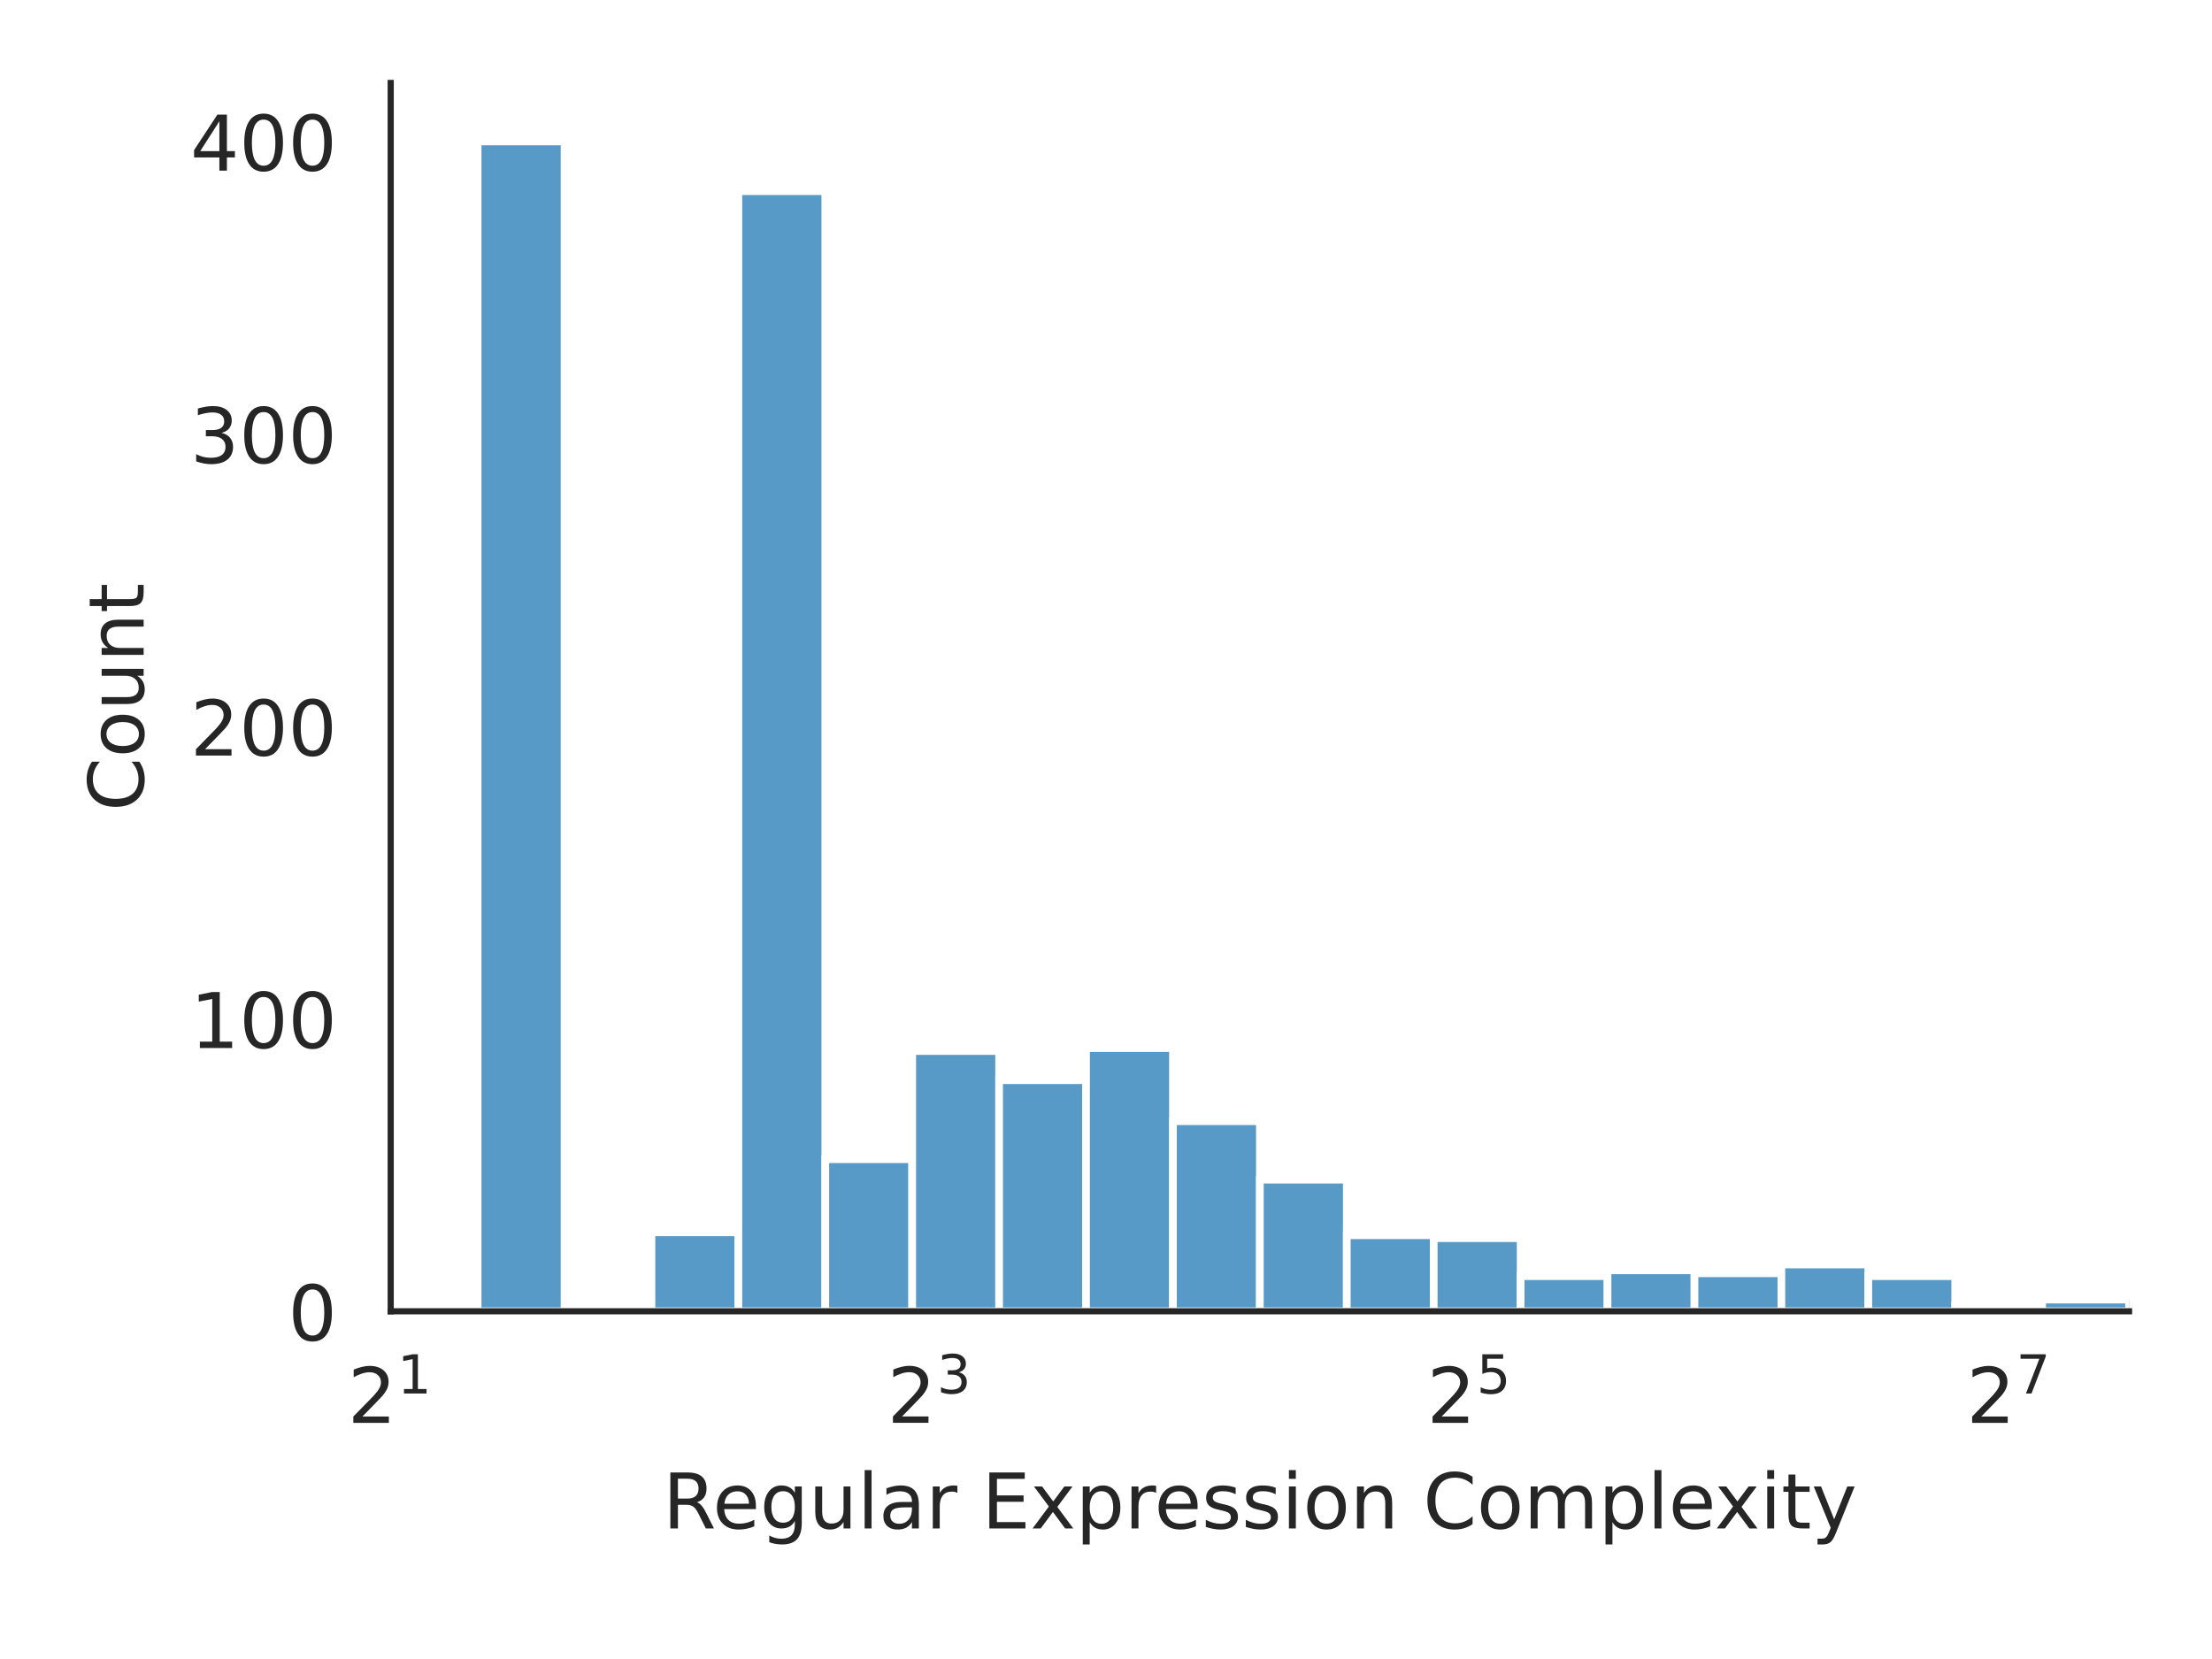
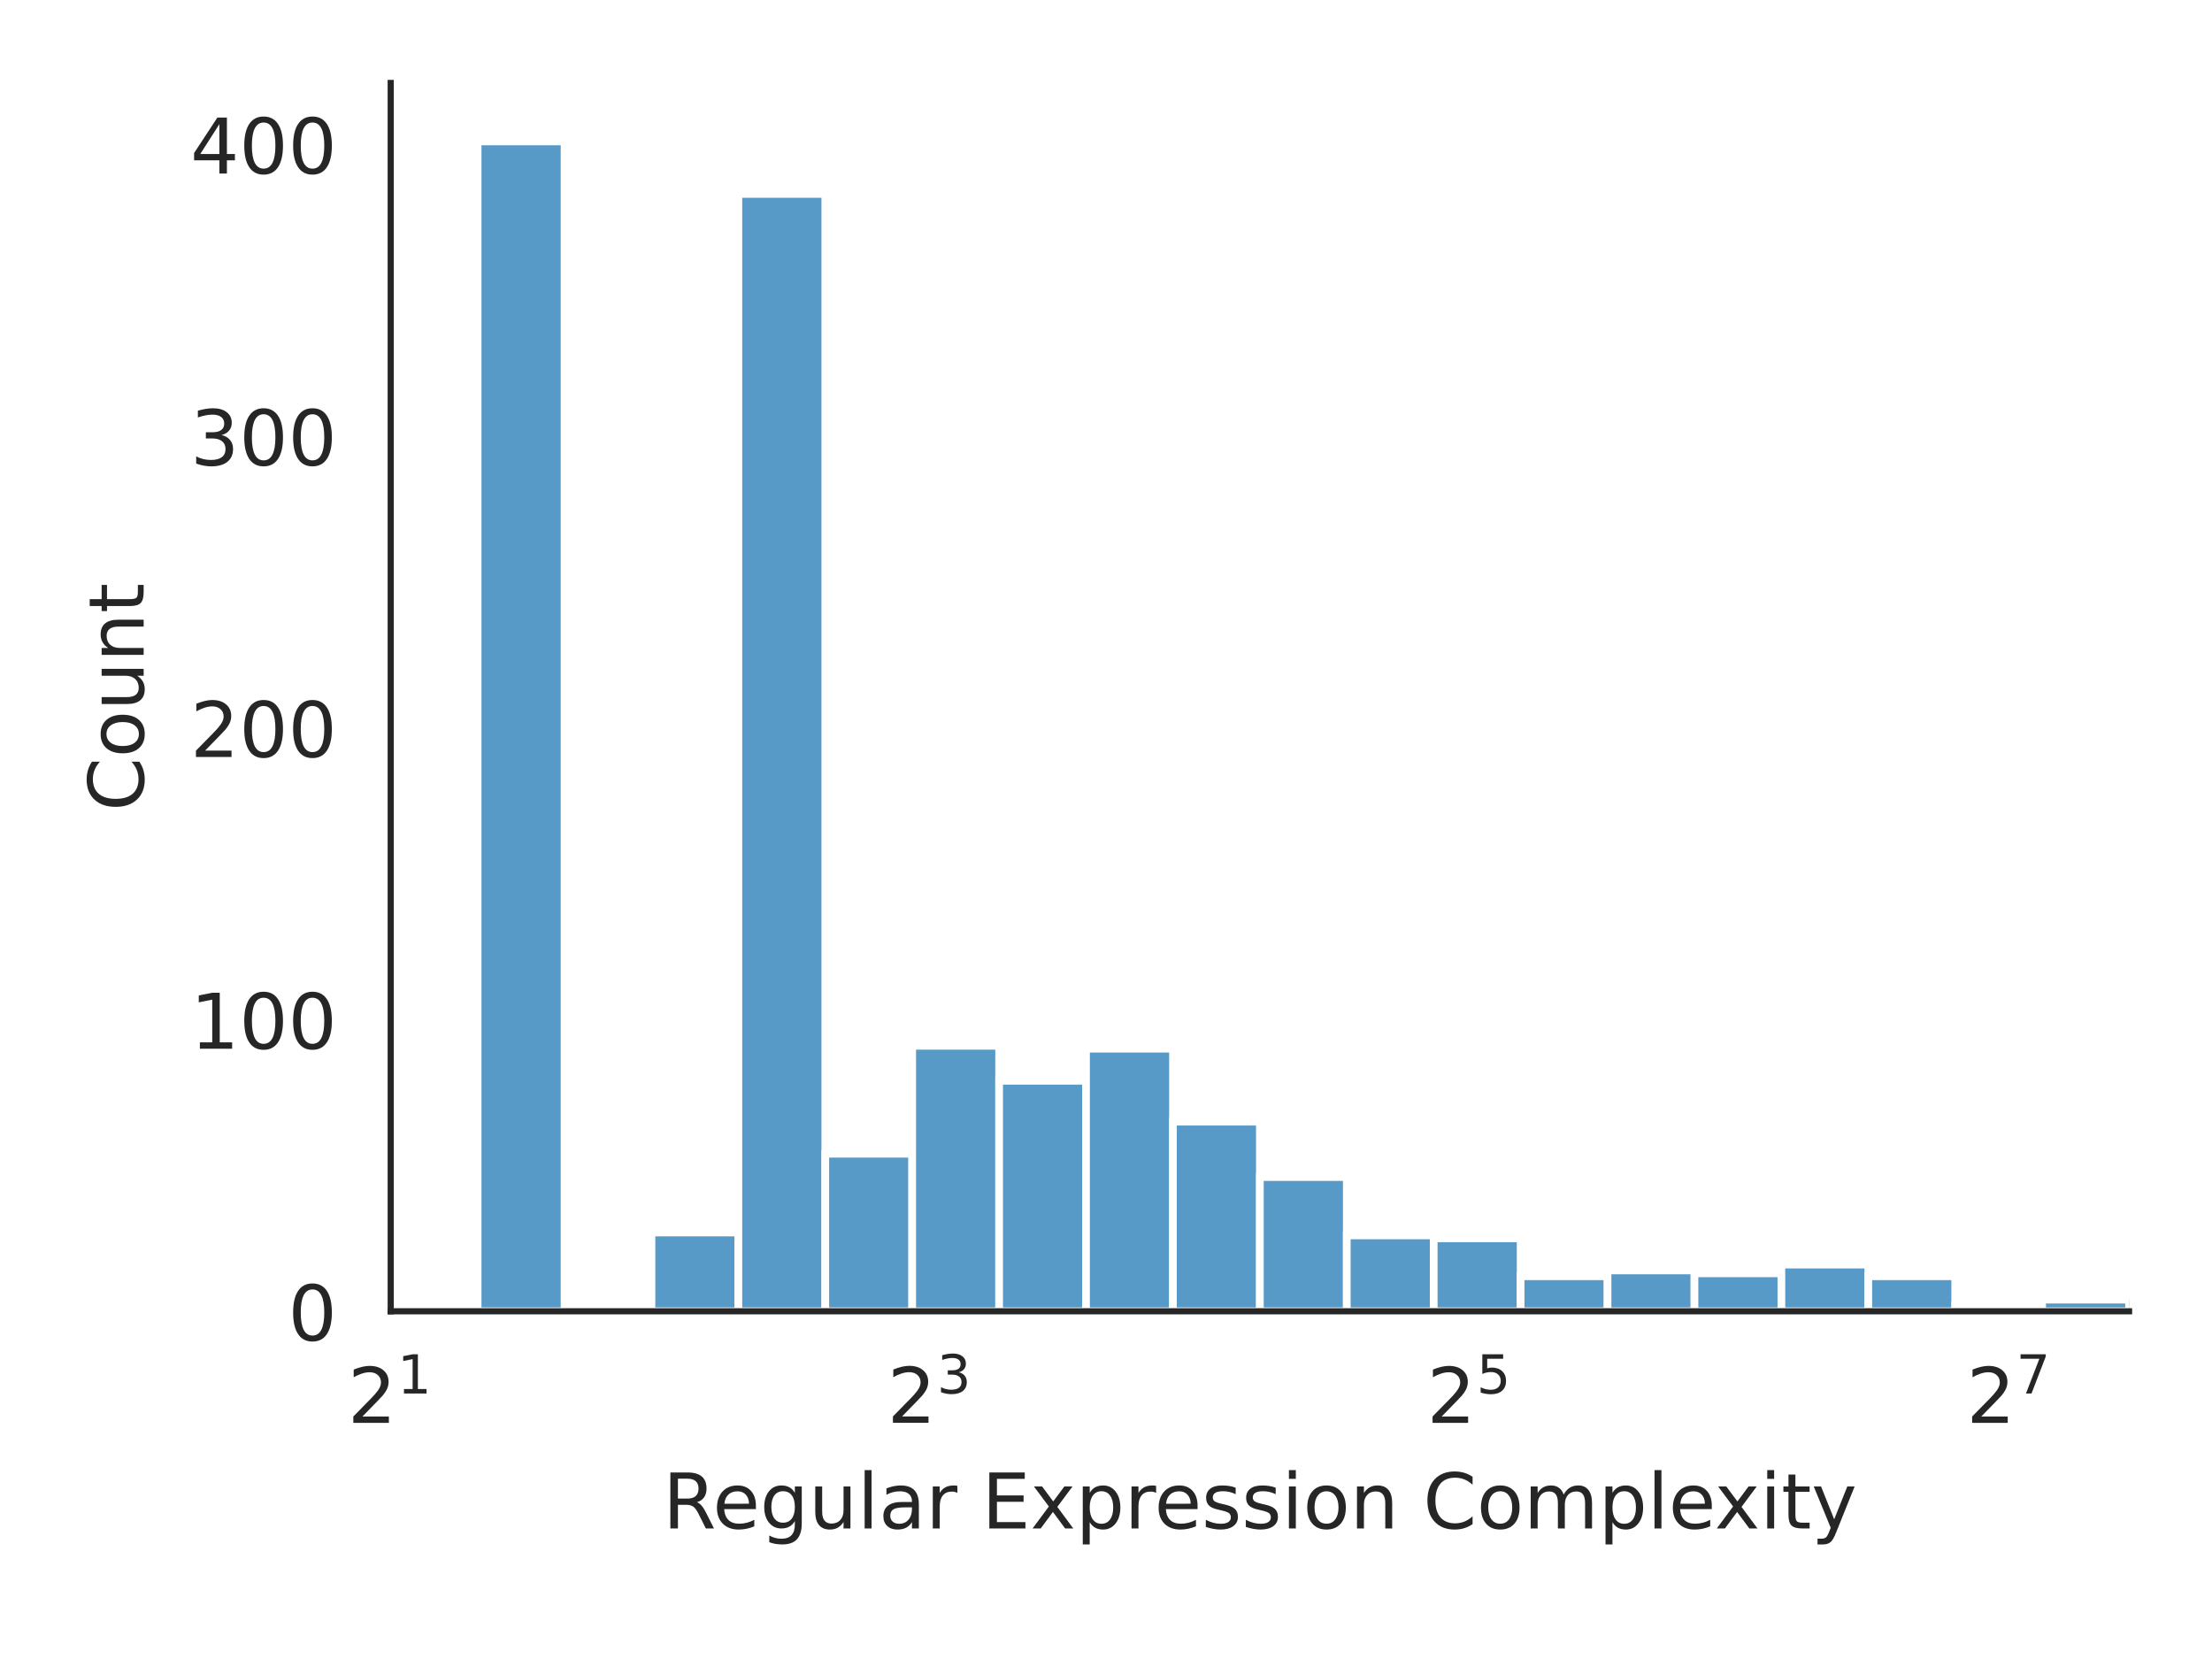
<svg xmlns="http://www.w3.org/2000/svg" xmlns:xlink="http://www.w3.org/1999/xlink" width="288pt" height="216pt" viewBox="0 0 288 216" version="1.1">
  <defs>
    <style type="text/css">*{stroke-linejoin: round; stroke-linecap: butt}</style>
  </defs>
  <g id="figure_1">
    <g id="patch_1">
      <path d="M 0 216  L 288 216  L 288 0  L 0 0  z " style="fill: #ffffff" />
    </g>
    <g id="axes_1">
      <g id="patch_2">
        <path d="M 50.87 170.728  L 277.2 170.728  L 277.2 10.8  L 50.87 10.8  z " style="fill: #ffffff" />
      </g>
      <g id="matplotlib.axis_1">
        <g id="xtick_1">
          <g id="text_1">
            <g style="fill: #262626" transform="translate(45.27 185.3264) scale(0.1 -0.1)">
              <defs>
                <path id="DejaVuSans-32" d="M 1228 531  L 3431 531  L 3431 0  L 469 0  L 469 531  Q 828 903 1448 1529  Q 2069 2156 2228 2338  Q 2531 2678 2651 2914  Q 2772 3150 2772 3378  Q 2772 3750 2511 3984  Q 2250 4219 1831 4219  Q 1534 4219 1204 4116  Q 875 4013 500 3803  L 500 4441  Q 881 4594 1212 4672  Q 1544 4750 1819 4750  Q 2544 4750 2975 4387  Q 3406 4025 3406 3419  Q 3406 3131 3298 2873  Q 3191 2616 2906 2266  Q 2828 2175 2409 1742  Q 1991 1309 1228 531  z " transform="scale(0.015625)" />
                <path id="DejaVuSans-31" d="M 794 531  L 1825 531  L 1825 4091  L 703 3866  L 703 4441  L 1819 4666  L 2450 4666  L 2450 531  L 3481 531  L 3481 0  L 794 0  L 794 531  z " transform="scale(0.015625)" />
              </defs>
              <use xlink:href="#DejaVuSans-32" transform="translate(0 0.684375)" />
              <use xlink:href="#DejaVuSans-31" transform="translate(64.58008 38.96563) scale(0.7)" />
            </g>
          </g>
        </g>
        <g id="xtick_2">
          <g id="text_2">
            <g style="fill: #262626" transform="translate(115.5267 185.3264) scale(0.1 -0.1)">
              <defs>
                <path id="DejaVuSans-33" d="M 2597 2516  Q 3050 2419 3304 2112  Q 3559 1806 3559 1356  Q 3559 666 3084 287  Q 2609 -91 1734 -91  Q 1441 -91 1130 -33  Q 819 25 488 141  L 488 750  Q 750 597 1062 519  Q 1375 441 1716 441  Q 2309 441 2620 675  Q 2931 909 2931 1356  Q 2931 1769 2642 2001  Q 2353 2234 1838 2234  L 1294 2234  L 1294 2753  L 1863 2753  Q 2328 2753 2575 2939  Q 2822 3125 2822 3475  Q 2822 3834 2567 4026  Q 2313 4219 1838 4219  Q 1578 4219 1281 4162  Q 984 4106 628 3988  L 628 4550  Q 988 4650 1302 4700  Q 1616 4750 1894 4750  Q 2613 4750 3031 4423  Q 3450 4097 3450 3541  Q 3450 3153 3228 2886  Q 3006 2619 2597 2516  z " transform="scale(0.015625)" />
              </defs>
              <use xlink:href="#DejaVuSans-32" transform="translate(0 0.765625)" />
              <use xlink:href="#DejaVuSans-33" transform="translate(64.58008 39.04688) scale(0.7)" />
            </g>
          </g>
        </g>
        <g id="xtick_3">
          <g id="text_3">
            <g style="fill: #262626" transform="translate(185.7834 185.3264) scale(0.1 -0.1)">
              <defs>
                <path id="DejaVuSans-35" d="M 691 4666  L 3169 4666  L 3169 4134  L 1269 4134  L 1269 2991  Q 1406 3038 1543 3061  Q 1681 3084 1819 3084  Q 2600 3084 3056 2656  Q 3513 2228 3513 1497  Q 3513 744 3044 326  Q 2575 -91 1722 -91  Q 1428 -91 1123 -41  Q 819 9 494 109  L 494 744  Q 775 591 1075 516  Q 1375 441 1709 441  Q 2250 441 2565 725  Q 2881 1009 2881 1497  Q 2881 1984 2565 2268  Q 2250 2553 1709 2553  Q 1456 2553 1204 2497  Q 953 2441 691 2322  L 691 4666  z " transform="scale(0.015625)" />
              </defs>
              <use xlink:href="#DejaVuSans-32" transform="translate(0 0.684375)" />
              <use xlink:href="#DejaVuSans-35" transform="translate(64.58008 38.96563) scale(0.7)" />
            </g>
          </g>
        </g>
        <g id="xtick_4">
          <g id="text_4">
            <g style="fill: #262626" transform="translate(256.0401 185.3264) scale(0.1 -0.1)">
              <defs>
                <path id="DejaVuSans-37" d="M 525 4666  L 3525 4666  L 3525 4397  L 1831 0  L 1172 0  L 2766 4134  L 525 4134  L 525 4666  z " transform="scale(0.015625)" />
              </defs>
              <use xlink:href="#DejaVuSans-32" transform="translate(0 0.684375)" />
              <use xlink:href="#DejaVuSans-37" transform="translate(64.58008 38.96563) scale(0.7)" />
            </g>
          </g>
        </g>
        <g id="text_5">
          <g style="fill: #262626" transform="translate(86.29906 199.0046) scale(0.1 -0.1)">
            <defs>
              <path id="DejaVuSans-52" d="M 2841 2188  Q 3044 2119 3236 1894  Q 3428 1669 3622 1275  L 4263 0  L 3584 0  L 2988 1197  Q 2756 1666 2539 1819  Q 2322 1972 1947 1972  L 1259 1972  L 1259 0  L 628 0  L 628 4666  L 2053 4666  Q 2853 4666 3247 4331  Q 3641 3997 3641 3322  Q 3641 2881 3436 2590  Q 3231 2300 2841 2188  z M 1259 4147  L 1259 2491  L 2053 2491  Q 2509 2491 2742 2702  Q 2975 2913 2975 3322  Q 2975 3731 2742 3939  Q 2509 4147 2053 4147  L 1259 4147  z " transform="scale(0.015625)" />
              <path id="DejaVuSans-65" d="M 3597 1894  L 3597 1613  L 953 1613  Q 991 1019 1311 708  Q 1631 397 2203 397  Q 2534 397 2845 478  Q 3156 559 3463 722  L 3463 178  Q 3153 47 2828 -22  Q 2503 -91 2169 -91  Q 1331 -91 842 396  Q 353 884 353 1716  Q 353 2575 817 3079  Q 1281 3584 2069 3584  Q 2775 3584 3186 3129  Q 3597 2675 3597 1894  z M 3022 2063  Q 3016 2534 2758 2815  Q 2500 3097 2075 3097  Q 1594 3097 1305 2825  Q 1016 2553 972 2059  L 3022 2063  z " transform="scale(0.015625)" />
              <path id="DejaVuSans-67" d="M 2906 1791  Q 2906 2416 2648 2759  Q 2391 3103 1925 3103  Q 1463 3103 1205 2759  Q 947 2416 947 1791  Q 947 1169 1205 825  Q 1463 481 1925 481  Q 2391 481 2648 825  Q 2906 1169 2906 1791  z M 3481 434  Q 3481 -459 3084 -895  Q 2688 -1331 1869 -1331  Q 1566 -1331 1297 -1286  Q 1028 -1241 775 -1147  L 775 -588  Q 1028 -725 1275 -790  Q 1522 -856 1778 -856  Q 2344 -856 2625 -561  Q 2906 -266 2906 331  L 2906 616  Q 2728 306 2450 153  Q 2172 0 1784 0  Q 1141 0 747 490  Q 353 981 353 1791  Q 353 2603 747 3093  Q 1141 3584 1784 3584  Q 2172 3584 2450 3431  Q 2728 3278 2906 2969  L 2906 3500  L 3481 3500  L 3481 434  z " transform="scale(0.015625)" />
              <path id="DejaVuSans-75" d="M 544 1381  L 544 3500  L 1119 3500  L 1119 1403  Q 1119 906 1312 657  Q 1506 409 1894 409  Q 2359 409 2629 706  Q 2900 1003 2900 1516  L 2900 3500  L 3475 3500  L 3475 0  L 2900 0  L 2900 538  Q 2691 219 2414 64  Q 2138 -91 1772 -91  Q 1169 -91 856 284  Q 544 659 544 1381  z M 1991 3584  L 1991 3584  z " transform="scale(0.015625)" />
              <path id="DejaVuSans-6c" d="M 603 4863  L 1178 4863  L 1178 0  L 603 0  L 603 4863  z " transform="scale(0.015625)" />
              <path id="DejaVuSans-61" d="M 2194 1759  Q 1497 1759 1228 1600  Q 959 1441 959 1056  Q 959 750 1161 570  Q 1363 391 1709 391  Q 2188 391 2477 730  Q 2766 1069 2766 1631  L 2766 1759  L 2194 1759  z M 3341 1997  L 3341 0  L 2766 0  L 2766 531  Q 2569 213 2275 61  Q 1981 -91 1556 -91  Q 1019 -91 701 211  Q 384 513 384 1019  Q 384 1609 779 1909  Q 1175 2209 1959 2209  L 2766 2209  L 2766 2266  Q 2766 2663 2505 2880  Q 2244 3097 1772 3097  Q 1472 3097 1187 3025  Q 903 2953 641 2809  L 641 3341  Q 956 3463 1253 3523  Q 1550 3584 1831 3584  Q 2591 3584 2966 3190  Q 3341 2797 3341 1997  z " transform="scale(0.015625)" />
              <path id="DejaVuSans-72" d="M 2631 2963  Q 2534 3019 2420 3045  Q 2306 3072 2169 3072  Q 1681 3072 1420 2755  Q 1159 2438 1159 1844  L 1159 0  L 581 0  L 581 3500  L 1159 3500  L 1159 2956  Q 1341 3275 1631 3429  Q 1922 3584 2338 3584  Q 2397 3584 2469 3576  Q 2541 3569 2628 3553  L 2631 2963  z " transform="scale(0.015625)" />
              <path id="DejaVuSans-20" transform="scale(0.015625)" />
              <path id="DejaVuSans-45" d="M 628 4666  L 3578 4666  L 3578 4134  L 1259 4134  L 1259 2753  L 3481 2753  L 3481 2222  L 1259 2222  L 1259 531  L 3634 531  L 3634 0  L 628 0  L 628 4666  z " transform="scale(0.015625)" />
              <path id="DejaVuSans-78" d="M 3513 3500  L 2247 1797  L 3578 0  L 2900 0  L 1881 1375  L 863 0  L 184 0  L 1544 1831  L 300 3500  L 978 3500  L 1906 2253  L 2834 3500  L 3513 3500  z " transform="scale(0.015625)" />
              <path id="DejaVuSans-70" d="M 1159 525  L 1159 -1331  L 581 -1331  L 581 3500  L 1159 3500  L 1159 2969  Q 1341 3281 1617 3432  Q 1894 3584 2278 3584  Q 2916 3584 3314 3078  Q 3713 2572 3713 1747  Q 3713 922 3314 415  Q 2916 -91 2278 -91  Q 1894 -91 1617 61  Q 1341 213 1159 525  z M 3116 1747  Q 3116 2381 2855 2742  Q 2594 3103 2138 3103  Q 1681 3103 1420 2742  Q 1159 2381 1159 1747  Q 1159 1113 1420 752  Q 1681 391 2138 391  Q 2594 391 2855 752  Q 3116 1113 3116 1747  z " transform="scale(0.015625)" />
              <path id="DejaVuSans-73" d="M 2834 3397  L 2834 2853  Q 2591 2978 2328 3040  Q 2066 3103 1784 3103  Q 1356 3103 1142 2972  Q 928 2841 928 2578  Q 928 2378 1081 2264  Q 1234 2150 1697 2047  L 1894 2003  Q 2506 1872 2764 1633  Q 3022 1394 3022 966  Q 3022 478 2636 193  Q 2250 -91 1575 -91  Q 1294 -91 989 -36  Q 684 19 347 128  L 347 722  Q 666 556 975 473  Q 1284 391 1588 391  Q 1994 391 2212 530  Q 2431 669 2431 922  Q 2431 1156 2273 1281  Q 2116 1406 1581 1522  L 1381 1569  Q 847 1681 609 1914  Q 372 2147 372 2553  Q 372 3047 722 3315  Q 1072 3584 1716 3584  Q 2034 3584 2315 3537  Q 2597 3491 2834 3397  z " transform="scale(0.015625)" />
              <path id="DejaVuSans-69" d="M 603 3500  L 1178 3500  L 1178 0  L 603 0  L 603 3500  z M 603 4863  L 1178 4863  L 1178 4134  L 603 4134  L 603 4863  z " transform="scale(0.015625)" />
              <path id="DejaVuSans-6f" d="M 1959 3097  Q 1497 3097 1228 2736  Q 959 2375 959 1747  Q 959 1119 1226 758  Q 1494 397 1959 397  Q 2419 397 2687 759  Q 2956 1122 2956 1747  Q 2956 2369 2687 2733  Q 2419 3097 1959 3097  z M 1959 3584  Q 2709 3584 3137 3096  Q 3566 2609 3566 1747  Q 3566 888 3137 398  Q 2709 -91 1959 -91  Q 1206 -91 779 398  Q 353 888 353 1747  Q 353 2609 779 3096  Q 1206 3584 1959 3584  z " transform="scale(0.015625)" />
              <path id="DejaVuSans-6e" d="M 3513 2113  L 3513 0  L 2938 0  L 2938 2094  Q 2938 2591 2744 2837  Q 2550 3084 2163 3084  Q 1697 3084 1428 2787  Q 1159 2491 1159 1978  L 1159 0  L 581 0  L 581 3500  L 1159 3500  L 1159 2956  Q 1366 3272 1645 3428  Q 1925 3584 2291 3584  Q 2894 3584 3203 3211  Q 3513 2838 3513 2113  z " transform="scale(0.015625)" />
              <path id="DejaVuSans-43" d="M 4122 4306  L 4122 3641  Q 3803 3938 3442 4084  Q 3081 4231 2675 4231  Q 1875 4231 1450 3742  Q 1025 3253 1025 2328  Q 1025 1406 1450 917  Q 1875 428 2675 428  Q 3081 428 3442 575  Q 3803 722 4122 1019  L 4122 359  Q 3791 134 3420 21  Q 3050 -91 2638 -91  Q 1578 -91 968 557  Q 359 1206 359 2328  Q 359 3453 968 4101  Q 1578 4750 2638 4750  Q 3056 4750 3426 4639  Q 3797 4528 4122 4306  z " transform="scale(0.015625)" />
              <path id="DejaVuSans-6d" d="M 3328 2828  Q 3544 3216 3844 3400  Q 4144 3584 4550 3584  Q 5097 3584 5394 3201  Q 5691 2819 5691 2113  L 5691 0  L 5113 0  L 5113 2094  Q 5113 2597 4934 2840  Q 4756 3084 4391 3084  Q 3944 3084 3684 2787  Q 3425 2491 3425 1978  L 3425 0  L 2847 0  L 2847 2094  Q 2847 2600 2669 2842  Q 2491 3084 2119 3084  Q 1678 3084 1418 2786  Q 1159 2488 1159 1978  L 1159 0  L 581 0  L 581 3500  L 1159 3500  L 1159 2956  Q 1356 3278 1631 3431  Q 1906 3584 2284 3584  Q 2666 3584 2933 3390  Q 3200 3197 3328 2828  z " transform="scale(0.015625)" />
              <path id="DejaVuSans-74" d="M 1172 4494  L 1172 3500  L 2356 3500  L 2356 3053  L 1172 3053  L 1172 1153  Q 1172 725 1289 603  Q 1406 481 1766 481  L 2356 481  L 2356 0  L 1766 0  Q 1100 0 847 248  Q 594 497 594 1153  L 594 3053  L 172 3053  L 172 3500  L 594 3500  L 594 4494  L 1172 4494  z " transform="scale(0.015625)" />
              <path id="DejaVuSans-79" d="M 2059 -325  Q 1816 -950 1584 -1140  Q 1353 -1331 966 -1331  L 506 -1331  L 506 -850  L 844 -850  Q 1081 -850 1212 -737  Q 1344 -625 1503 -206  L 1606 56  L 191 3500  L 800 3500  L 1894 763  L 2988 3500  L 3597 3500  L 2059 -325  z " transform="scale(0.015625)" />
            </defs>
            <use xlink:href="#DejaVuSans-52" />
            <use xlink:href="#DejaVuSans-65" x="64.982" />
            <use xlink:href="#DejaVuSans-67" x="126.506" />
            <use xlink:href="#DejaVuSans-75" x="189.982" />
            <use xlink:href="#DejaVuSans-6c" x="253.361" />
            <use xlink:href="#DejaVuSans-61" x="281.145" />
            <use xlink:href="#DejaVuSans-72" x="342.424" />
            <use xlink:href="#DejaVuSans-20" x="383.537" />
            <use xlink:href="#DejaVuSans-45" x="415.324" />
            <use xlink:href="#DejaVuSans-78" x="478.508" />
            <use xlink:href="#DejaVuSans-70" x="537.688" />
            <use xlink:href="#DejaVuSans-72" x="601.164" />
            <use xlink:href="#DejaVuSans-65" x="640.027" />
            <use xlink:href="#DejaVuSans-73" x="701.551" />
            <use xlink:href="#DejaVuSans-73" x="753.65" />
            <use xlink:href="#DejaVuSans-69" x="805.75" />
            <use xlink:href="#DejaVuSans-6f" x="833.533" />
            <use xlink:href="#DejaVuSans-6e" x="894.715" />
            <use xlink:href="#DejaVuSans-20" x="958.094" />
            <use xlink:href="#DejaVuSans-43" x="989.881" />
            <use xlink:href="#DejaVuSans-6f" x="1059.705" />
            <use xlink:href="#DejaVuSans-6d" x="1120.887" />
            <use xlink:href="#DejaVuSans-70" x="1218.299" />
            <use xlink:href="#DejaVuSans-6c" x="1281.775" />
            <use xlink:href="#DejaVuSans-65" x="1309.559" />
            <use xlink:href="#DejaVuSans-78" x="1369.332" />
            <use xlink:href="#DejaVuSans-69" x="1428.512" />
            <use xlink:href="#DejaVuSans-74" x="1456.295" />
            <use xlink:href="#DejaVuSans-79" x="1495.504" />
          </g>
        </g>
      </g>
      <g id="matplotlib.axis_2">
        <g id="ytick_1">
          <g id="text_6">
            <g style="fill: #262626" transform="translate(37.5075 174.5272) scale(0.1 -0.1)">
              <defs>
                <path id="DejaVuSans-30" d="M 2034 4250  Q 1547 4250 1301 3770  Q 1056 3291 1056 2328  Q 1056 1369 1301 889  Q 1547 409 2034 409  Q 2525 409 2770 889  Q 3016 1369 3016 2328  Q 3016 3291 2770 3770  Q 2525 4250 2034 4250  z M 2034 4750  Q 2819 4750 3233 4129  Q 3647 3509 3647 2328  Q 3647 1150 3233 529  Q 2819 -91 2034 -91  Q 1250 -91 836 529  Q 422 1150 422 2328  Q 422 3509 836 4129  Q 1250 4750 2034 4750  z " transform="scale(0.015625)" />
              </defs>
              <use xlink:href="#DejaVuSans-30" />
            </g>
          </g>
        </g>
        <g id="ytick_2">
          <g id="text_7">
-             <g style="fill: #262626" transform="translate(24.7825 136.4491) scale(0.1 -0.1)">
+             <g style="fill: #262626" transform="translate(24.7825 136.5441) scale(0.1 -0.1)">
              <use xlink:href="#DejaVuSans-31" />
              <use xlink:href="#DejaVuSans-30" x="63.623" />
              <use xlink:href="#DejaVuSans-30" x="127.246" />
            </g>
          </g>
        </g>
        <g id="ytick_3">
          <g id="text_8">
-             <g style="fill: #262626" transform="translate(24.7825 98.37103) scale(0.1 -0.1)">
+             <g style="fill: #262626" transform="translate(24.7825 98.56094) scale(0.1 -0.1)">
              <use xlink:href="#DejaVuSans-32" />
              <use xlink:href="#DejaVuSans-30" x="63.623" />
              <use xlink:href="#DejaVuSans-30" x="127.246" />
            </g>
          </g>
        </g>
        <g id="ytick_4">
          <g id="text_9">
-             <g style="fill: #262626" transform="translate(24.7825 60.29293) scale(0.1 -0.1)">
+             <g style="fill: #262626" transform="translate(24.7825 60.57781) scale(0.1 -0.1)">
              <use xlink:href="#DejaVuSans-33" />
              <use xlink:href="#DejaVuSans-30" x="63.623" />
              <use xlink:href="#DejaVuSans-30" x="127.246" />
            </g>
          </g>
        </g>
        <g id="ytick_5">
          <g id="text_10">
-             <g style="fill: #262626" transform="translate(24.7825 22.21484) scale(0.1 -0.1)">
+             <g style="fill: #262626" transform="translate(24.7825 22.59467) scale(0.1 -0.1)">
              <defs>
                <path id="DejaVuSans-34" d="M 2419 4116  L 825 1625  L 2419 1625  L 2419 4116  z M 2253 4666  L 3047 4666  L 3047 1625  L 3713 1625  L 3713 1100  L 3047 1100  L 3047 0  L 2419 0  L 2419 1100  L 313 1100  L 313 1709  L 2253 4666  z " transform="scale(0.015625)" />
              </defs>
              <use xlink:href="#DejaVuSans-34" />
              <use xlink:href="#DejaVuSans-30" x="63.623" />
              <use xlink:href="#DejaVuSans-30" x="127.246" />
            </g>
          </g>
        </g>
        <g id="text_11">
          <g style="fill: #262626" transform="translate(18.70281 105.6124) rotate(-90) scale(0.1 -0.1)">
            <use xlink:href="#DejaVuSans-43" />
            <use xlink:href="#DejaVuSans-6f" x="69.824" />
            <use xlink:href="#DejaVuSans-75" x="131.006" />
            <use xlink:href="#DejaVuSans-6e" x="194.385" />
            <use xlink:href="#DejaVuSans-74" x="257.764" />
          </g>
        </g>
      </g>
      <g id="patch_3">
-         <path d="M 50.87 170.728  L 62.187 170.728  L 62.187 170.347  L 50.87 170.347  z " clip-path="url(#p58f02df5b8)" style="fill: #1f77b4; fill-opacity: 0.75; stroke: #ffffff; stroke-linejoin: miter" />
+         <path d="M 50.87 170.728  L 62.187 170.728  L 62.187 170.348  L 50.87 170.348  z " clip-path="url(#p58f02df5b8)" style="fill: #1f77b4; fill-opacity: 0.75; stroke: #ffffff; stroke-linejoin: miter" />
      </g>
      <g id="patch_4">
        <path d="M 62.187 170.728  L 73.503 170.728  L 73.503 18.416  L 62.187 18.416  z " clip-path="url(#p58f02df5b8)" style="fill: #1f77b4; fill-opacity: 0.75; stroke: #ffffff; stroke-linejoin: miter" />
      </g>
      <g id="patch_5">
        <path d="M 73.503 170.728  L 84.82 170.728  L 84.82 170.728  L 73.503 170.728  z " clip-path="url(#p58f02df5b8)" style="fill: #1f77b4; fill-opacity: 0.75; stroke: #ffffff; stroke-linejoin: miter" />
      </g>
      <g id="patch_6">
-         <path d="M 84.82 170.728  L 96.136 170.728  L 96.136 160.447  L 84.82 160.447  z " clip-path="url(#p58f02df5b8)" style="fill: #1f77b4; fill-opacity: 0.75; stroke: #ffffff; stroke-linejoin: miter" />
+         <path d="M 84.82 170.728  L 96.136 170.728  L 96.136 160.473  L 84.82 160.473  z " clip-path="url(#p58f02df5b8)" style="fill: #1f77b4; fill-opacity: 0.75; stroke: #ffffff; stroke-linejoin: miter" />
      </g>
      <g id="patch_7">
-         <path d="M 96.136 170.728  L 107.453 170.728  L 107.453 24.889  L 96.136 24.889  z " clip-path="url(#p58f02df5b8)" style="fill: #1f77b4; fill-opacity: 0.75; stroke: #ffffff; stroke-linejoin: miter" />
+         <path d="M 96.136 170.728  L 107.453 170.728  L 107.453 25.253  L 96.136 25.253  z " clip-path="url(#p58f02df5b8)" style="fill: #1f77b4; fill-opacity: 0.75; stroke: #ffffff; stroke-linejoin: miter" />
      </g>
      <g id="patch_8">
-         <path d="M 107.453 170.728  L 118.769 170.728  L 118.769 150.927  L 107.453 150.927  z " clip-path="url(#p58f02df5b8)" style="fill: #1f77b4; fill-opacity: 0.75; stroke: #ffffff; stroke-linejoin: miter" />
+         <path d="M 107.453 170.728  L 118.769 170.728  L 118.769 150.217  L 107.453 150.217  z " clip-path="url(#p58f02df5b8)" style="fill: #1f77b4; fill-opacity: 0.75; stroke: #ffffff; stroke-linejoin: miter" />
      </g>
      <g id="patch_9">
-         <path d="M 118.769 170.728  L 130.085 170.728  L 130.085 136.838  L 118.769 136.838  z " clip-path="url(#p58f02df5b8)" style="fill: #1f77b4; fill-opacity: 0.75; stroke: #ffffff; stroke-linejoin: miter" />
+         <path d="M 118.769 170.728  L 130.085 170.728  L 130.085 136.163  L 118.769 136.163  z " clip-path="url(#p58f02df5b8)" style="fill: #1f77b4; fill-opacity: 0.75; stroke: #ffffff; stroke-linejoin: miter" />
      </g>
      <g id="patch_10">
-         <path d="M 130.085 170.728  L 141.402 170.728  L 141.402 140.646  L 130.085 140.646  z " clip-path="url(#p58f02df5b8)" style="fill: #1f77b4; fill-opacity: 0.75; stroke: #ffffff; stroke-linejoin: miter" />
+         <path d="M 130.085 170.728  L 141.402 170.728  L 141.402 140.721  L 130.085 140.721  z " clip-path="url(#p58f02df5b8)" style="fill: #1f77b4; fill-opacity: 0.75; stroke: #ffffff; stroke-linejoin: miter" />
      </g>
      <g id="patch_11">
-         <path d="M 141.402 170.728  L 152.719 170.728  L 152.719 136.458  L 141.402 136.458  z " clip-path="url(#p58f02df5b8)" style="fill: #1f77b4; fill-opacity: 0.75; stroke: #ffffff; stroke-linejoin: miter" />
+         <path d="M 141.402 170.728  L 152.719 170.728  L 152.719 136.543  L 141.402 136.543  z " clip-path="url(#p58f02df5b8)" style="fill: #1f77b4; fill-opacity: 0.75; stroke: #ffffff; stroke-linejoin: miter" />
      </g>
      <g id="patch_12">
-         <path d="M 152.719 170.728  L 164.035 170.728  L 164.035 145.977  L 152.719 145.977  z " clip-path="url(#p58f02df5b8)" style="fill: #1f77b4; fill-opacity: 0.75; stroke: #ffffff; stroke-linejoin: miter" />
+         <path d="M 152.719 170.728  L 164.035 170.728  L 164.035 146.039  L 152.719 146.039  z " clip-path="url(#p58f02df5b8)" style="fill: #1f77b4; fill-opacity: 0.75; stroke: #ffffff; stroke-linejoin: miter" />
      </g>
      <g id="patch_13">
-         <path d="M 164.035 170.728  L 175.351 170.728  L 175.351 153.593  L 164.035 153.593  z " clip-path="url(#p58f02df5b8)" style="fill: #1f77b4; fill-opacity: 0.75; stroke: #ffffff; stroke-linejoin: miter" />
+         <path d="M 164.035 170.728  L 175.351 170.728  L 175.351 153.256  L 164.035 153.256  z " clip-path="url(#p58f02df5b8)" style="fill: #1f77b4; fill-opacity: 0.75; stroke: #ffffff; stroke-linejoin: miter" />
      </g>
      <g id="patch_14">
-         <path d="M 175.351 170.728  L 186.668 170.728  L 186.668 160.828  L 175.351 160.828  z " clip-path="url(#p58f02df5b8)" style="fill: #1f77b4; fill-opacity: 0.75; stroke: #ffffff; stroke-linejoin: miter" />
+         <path d="M 175.351 170.728  L 186.668 170.728  L 186.668 160.852  L 175.351 160.852  z " clip-path="url(#p58f02df5b8)" style="fill: #1f77b4; fill-opacity: 0.75; stroke: #ffffff; stroke-linejoin: miter" />
      </g>
      <g id="patch_15">
-         <path d="M 186.668 170.728  L 197.984 170.728  L 197.984 161.208  L 186.668 161.208  z " clip-path="url(#p58f02df5b8)" style="fill: #1f77b4; fill-opacity: 0.75; stroke: #ffffff; stroke-linejoin: miter" />
+         <path d="M 186.668 170.728  L 197.984 170.728  L 197.984 161.232  L 186.668 161.232  z " clip-path="url(#p58f02df5b8)" style="fill: #1f77b4; fill-opacity: 0.75; stroke: #ffffff; stroke-linejoin: miter" />
      </g>
      <g id="patch_16">
-         <path d="M 197.984 170.728  L 209.301 170.728  L 209.301 166.159  L 197.984 166.159  z " clip-path="url(#p58f02df5b8)" style="fill: #1f77b4; fill-opacity: 0.75; stroke: #ffffff; stroke-linejoin: miter" />
+         <path d="M 197.984 170.728  L 209.301 170.728  L 209.301 166.17  L 197.984 166.17  z " clip-path="url(#p58f02df5b8)" style="fill: #1f77b4; fill-opacity: 0.75; stroke: #ffffff; stroke-linejoin: miter" />
      </g>
      <g id="patch_17">
-         <path d="M 209.301 170.728  L 220.618 170.728  L 220.618 165.397  L 209.301 165.397  z " clip-path="url(#p58f02df5b8)" style="fill: #1f77b4; fill-opacity: 0.75; stroke: #ffffff; stroke-linejoin: miter" />
+         <path d="M 209.301 170.728  L 220.618 170.728  L 220.618 165.41  L 209.301 165.41  z " clip-path="url(#p58f02df5b8)" style="fill: #1f77b4; fill-opacity: 0.75; stroke: #ffffff; stroke-linejoin: miter" />
      </g>
      <g id="patch_18">
-         <path d="M 220.618 170.728  L 231.934 170.728  L 231.934 165.778  L 220.618 165.778  z " clip-path="url(#p58f02df5b8)" style="fill: #1f77b4; fill-opacity: 0.75; stroke: #ffffff; stroke-linejoin: miter" />
+         <path d="M 220.618 170.728  L 231.934 170.728  L 231.934 165.79  L 220.618 165.79  z " clip-path="url(#p58f02df5b8)" style="fill: #1f77b4; fill-opacity: 0.75; stroke: #ffffff; stroke-linejoin: miter" />
      </g>
      <g id="patch_19">
-         <path d="M 231.934 170.728  L 243.25 170.728  L 243.25 164.636  L 231.934 164.636  z " clip-path="url(#p58f02df5b8)" style="fill: #1f77b4; fill-opacity: 0.75; stroke: #ffffff; stroke-linejoin: miter" />
+         <path d="M 231.934 170.728  L 243.25 170.728  L 243.25 164.651  L 231.934 164.651  z " clip-path="url(#p58f02df5b8)" style="fill: #1f77b4; fill-opacity: 0.75; stroke: #ffffff; stroke-linejoin: miter" />
      </g>
      <g id="patch_20">
-         <path d="M 243.25 170.728  L 254.567 170.728  L 254.567 166.159  L 243.25 166.159  z " clip-path="url(#p58f02df5b8)" style="fill: #1f77b4; fill-opacity: 0.75; stroke: #ffffff; stroke-linejoin: miter" />
+         <path d="M 243.25 170.728  L 254.567 170.728  L 254.567 166.17  L 243.25 166.17  z " clip-path="url(#p58f02df5b8)" style="fill: #1f77b4; fill-opacity: 0.75; stroke: #ffffff; stroke-linejoin: miter" />
      </g>
      <g id="patch_21">
-         <path d="M 254.567 170.728  L 265.884 170.728  L 265.884 169.966  L 254.567 169.966  z " clip-path="url(#p58f02df5b8)" style="fill: #1f77b4; fill-opacity: 0.75; stroke: #ffffff; stroke-linejoin: miter" />
+         <path d="M 254.567 170.728  L 265.884 170.728  L 265.884 169.968  L 254.567 169.968  z " clip-path="url(#p58f02df5b8)" style="fill: #1f77b4; fill-opacity: 0.75; stroke: #ffffff; stroke-linejoin: miter" />
      </g>
      <g id="patch_22">
-         <path d="M 265.884 170.728  L 277.2 170.728  L 277.2 169.205  L 265.884 169.205  z " clip-path="url(#p58f02df5b8)" style="fill: #1f77b4; fill-opacity: 0.75; stroke: #ffffff; stroke-linejoin: miter" />
+         <path d="M 265.884 170.728  L 277.2 170.728  L 277.2 169.209  L 265.884 169.209  z " clip-path="url(#p58f02df5b8)" style="fill: #1f77b4; fill-opacity: 0.75; stroke: #ffffff; stroke-linejoin: miter" />
      </g>
      <g id="patch_23">
        <path d="M 50.87 170.728  L 50.87 10.8  " style="fill: none; stroke: #262626; stroke-width: 0.8; stroke-linejoin: miter; stroke-linecap: square" />
      </g>
      <g id="patch_24">
        <path d="M 50.87 170.728  L 277.2 170.728  " style="fill: none; stroke: #262626; stroke-width: 0.8; stroke-linejoin: miter; stroke-linecap: square" />
      </g>
    </g>
  </g>
  <defs>
    <clipPath id="p58f02df5b8">
      <rect x="50.87" y="10.8" width="226.33" height="159.928" />
    </clipPath>
  </defs>
</svg>
